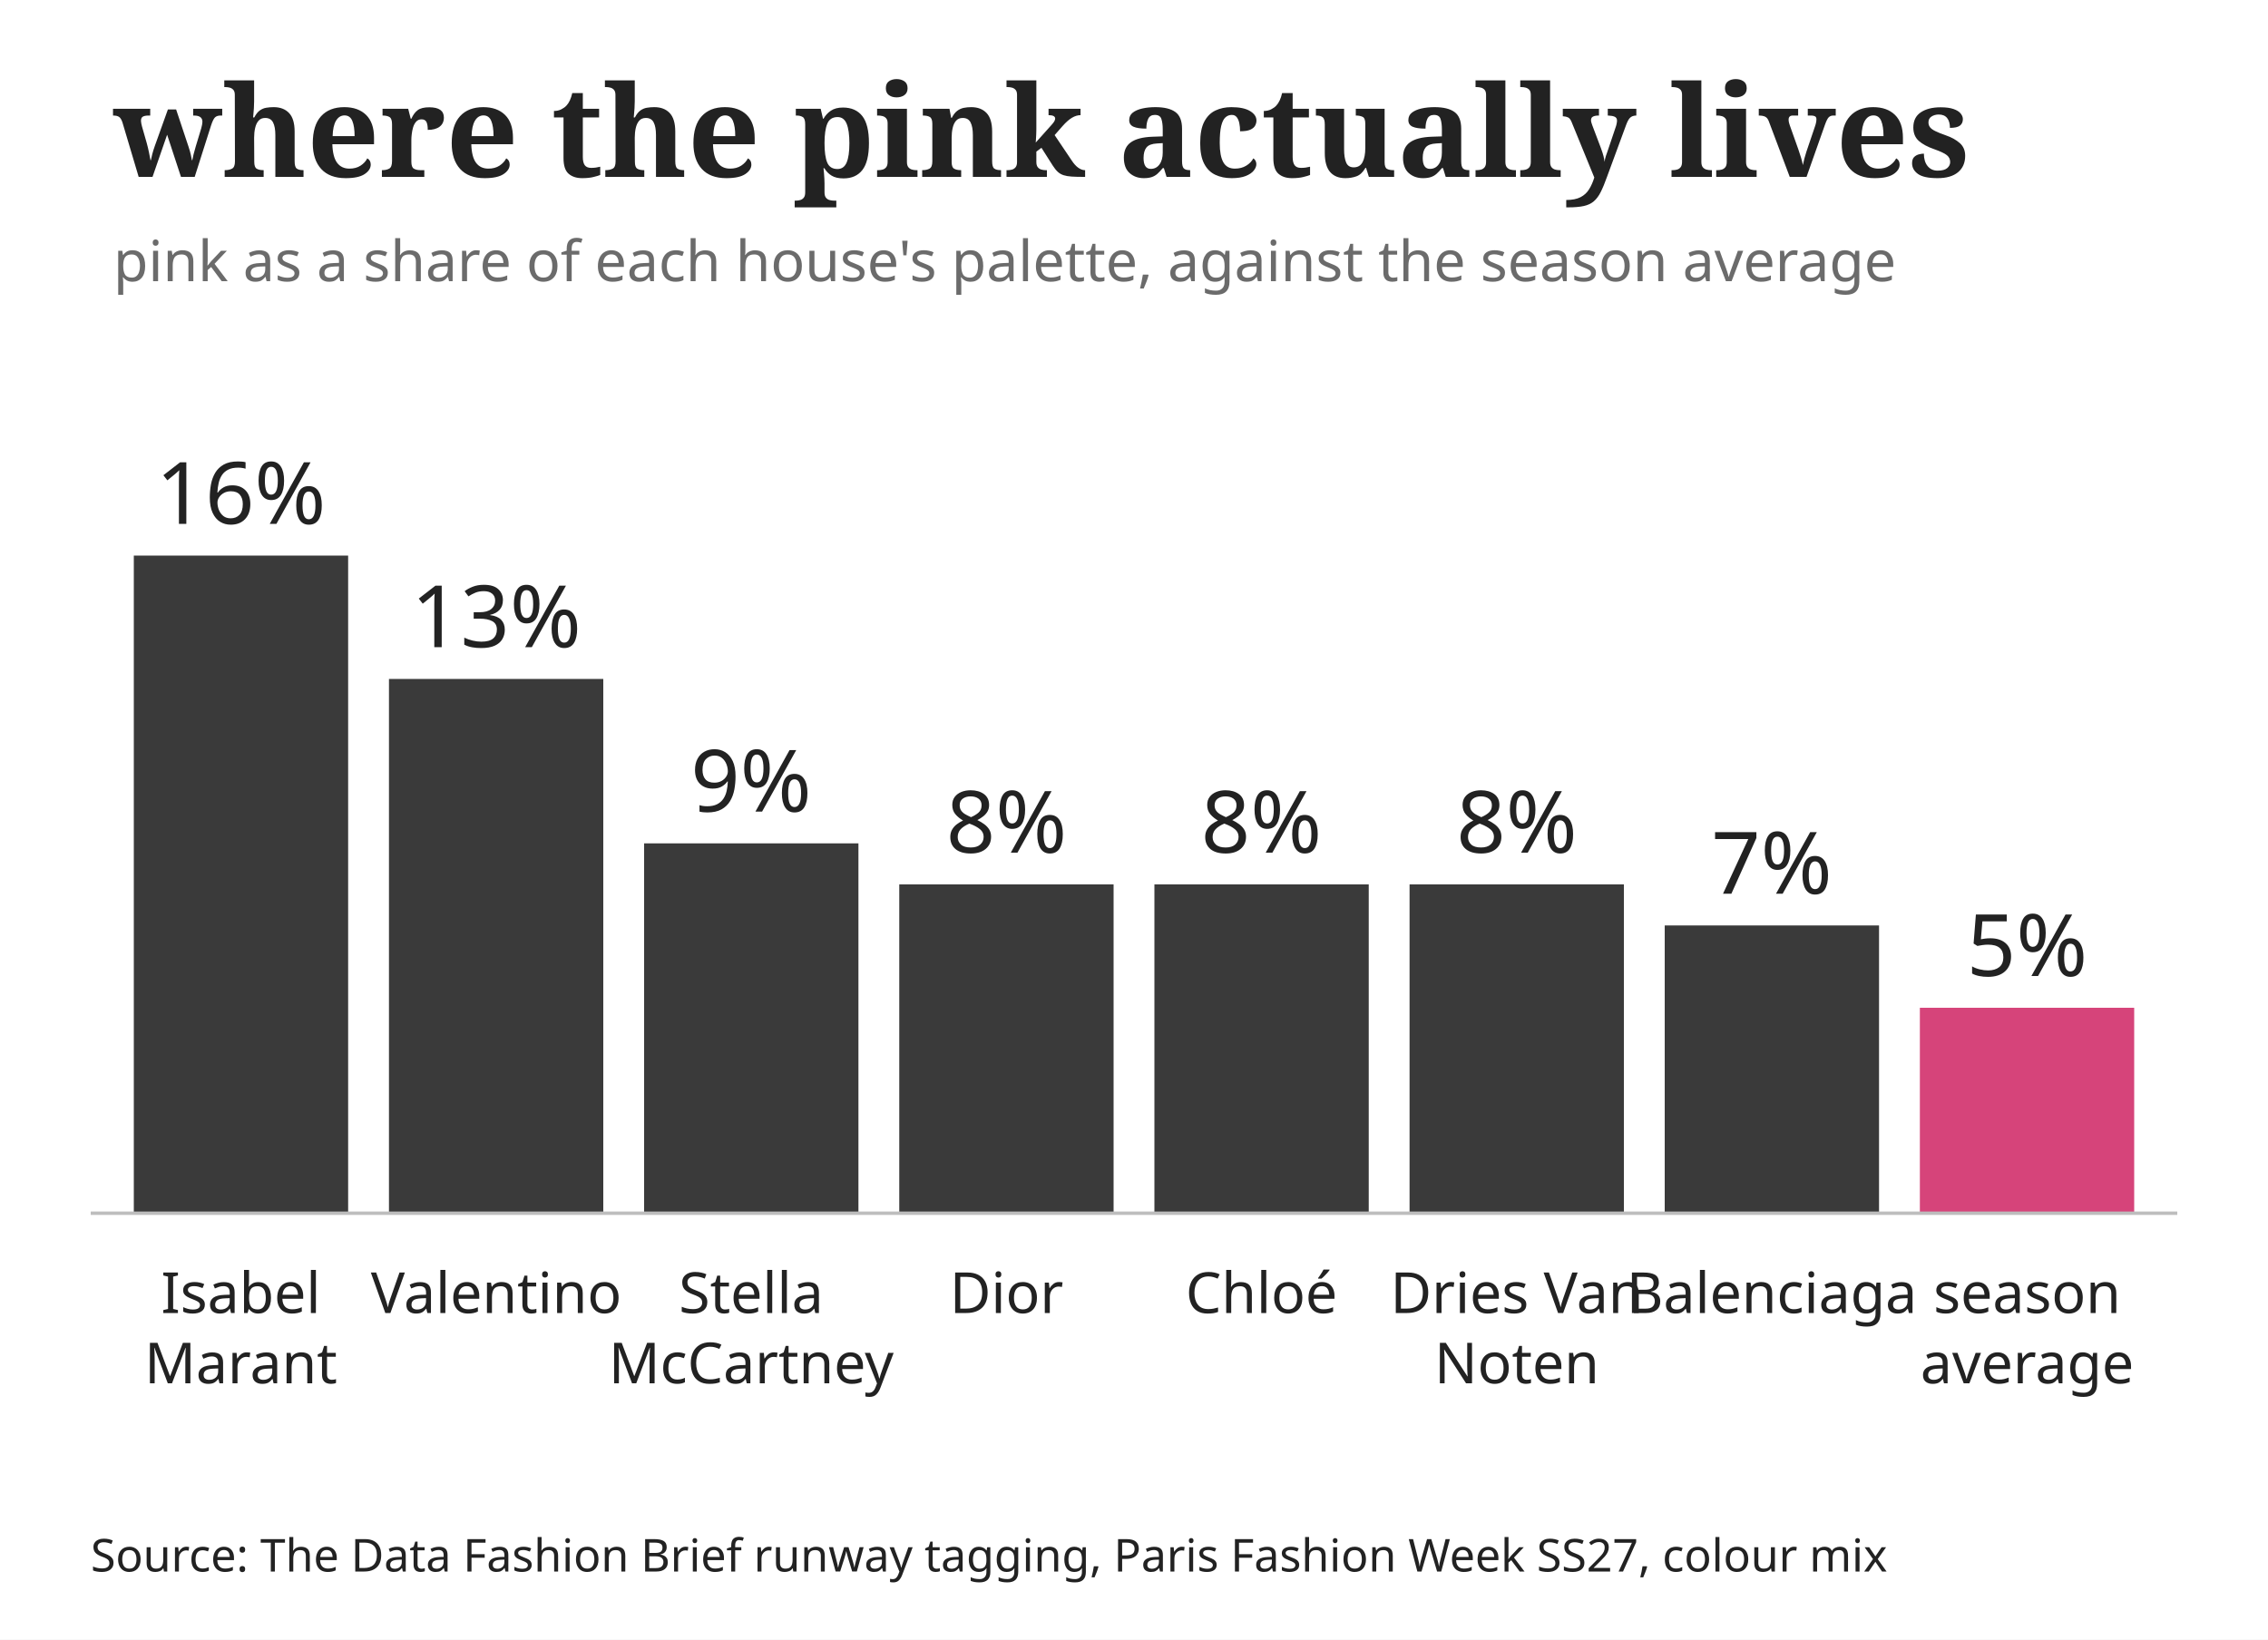
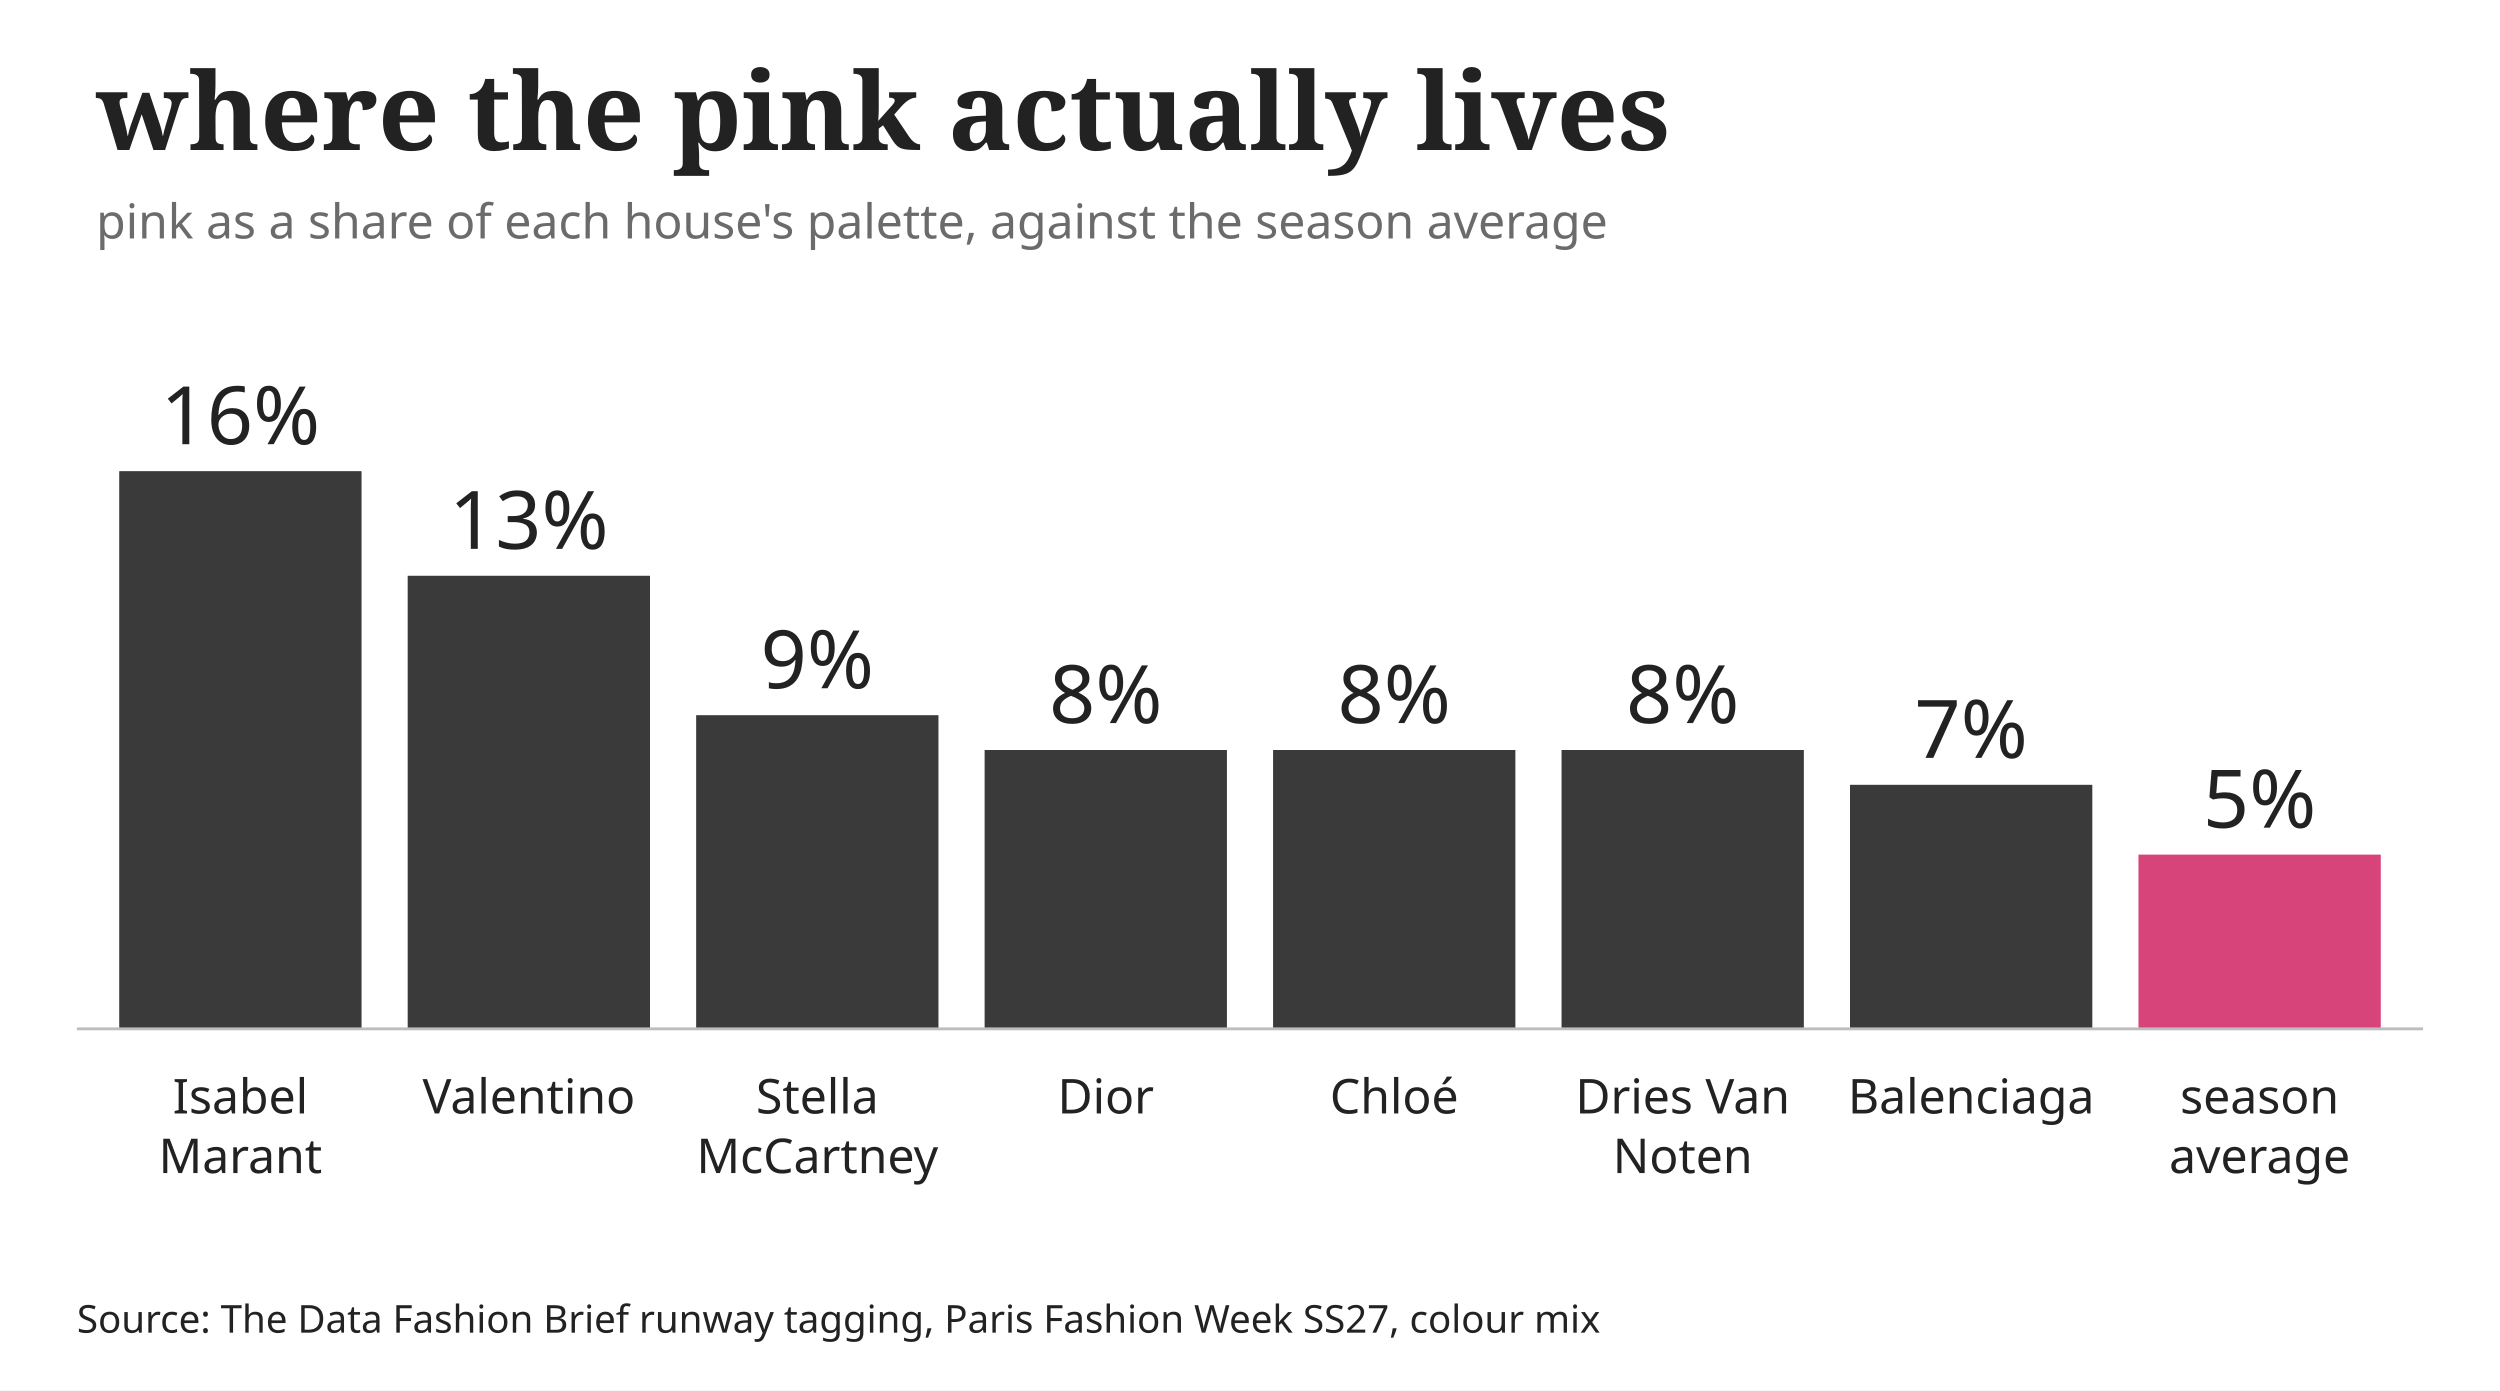
- <svg xmlns="http://www.w3.org/2000/svg" viewBox="0 0 1000 723" width="1000" height="723">
-   <rect width="1000" height="723" fill="#FFFFFF" />
+ <svg xmlns="http://www.w3.org/2000/svg" viewBox="0 0 1300 723" width="1300" height="723">
+   <rect width="1300" height="723" fill="#FFFFFF" />
  <text x="50" y="78" font-family="'Playfair Display', Georgia, serif" font-weight="700" font-size="56" fill="#222222">where the pink actually lives</text>
  <text x="50" y="124" font-family="'Century Gothic', 'Questrial', 'Avenir', sans-serif" font-size="25" fill="#6B6B6B">pink as a share of each house's palette, against the season average</text>
-   <rect x="59.0" y="245.0" width="94.5" height="290.0" fill="#3A3A3A" />
-   <text x="106.2" y="231.0" text-anchor="middle" font-family="'Century Gothic', 'Questrial', 'Avenir', sans-serif" font-size="38" fill="#222222">16%</text>
-   <text x="106.2" y="579" text-anchor="middle" font-family="'Century Gothic', 'Questrial', 'Avenir', sans-serif" font-size="25" fill="#222222">Isabel</text>
-   <text x="106.2" y="610" text-anchor="middle" font-family="'Century Gothic', 'Questrial', 'Avenir', sans-serif" font-size="25" fill="#222222">Marant</text>
-   <rect x="171.5" y="299.4" width="94.5" height="235.6" fill="#3A3A3A" />
-   <text x="218.8" y="285.4" text-anchor="middle" font-family="'Century Gothic', 'Questrial', 'Avenir', sans-serif" font-size="38" fill="#222222">13%</text>
-   <text x="218.8" y="579" text-anchor="middle" font-family="'Century Gothic', 'Questrial', 'Avenir', sans-serif" font-size="25" fill="#222222">Valentino</text>
-   <rect x="284.0" y="371.9" width="94.5" height="163.1" fill="#3A3A3A" />
-   <text x="331.2" y="357.9" text-anchor="middle" font-family="'Century Gothic', 'Questrial', 'Avenir', sans-serif" font-size="38" fill="#222222">9%</text>
-   <text x="331.2" y="579" text-anchor="middle" font-family="'Century Gothic', 'Questrial', 'Avenir', sans-serif" font-size="25" fill="#222222">Stella</text>
-   <text x="331.2" y="610" text-anchor="middle" font-family="'Century Gothic', 'Questrial', 'Avenir', sans-serif" font-size="25" fill="#222222">McCartney</text>
-   <rect x="396.5" y="390.0" width="94.5" height="145.0" fill="#3A3A3A" />
-   <text x="443.8" y="376.0" text-anchor="middle" font-family="'Century Gothic', 'Questrial', 'Avenir', sans-serif" font-size="38" fill="#222222">8%</text>
-   <text x="443.8" y="579" text-anchor="middle" font-family="'Century Gothic', 'Questrial', 'Avenir', sans-serif" font-size="25" fill="#222222">Dior</text>
-   <rect x="509.0" y="390.0" width="94.5" height="145.0" fill="#3A3A3A" />
-   <text x="556.2" y="376.0" text-anchor="middle" font-family="'Century Gothic', 'Questrial', 'Avenir', sans-serif" font-size="38" fill="#222222">8%</text>
-   <text x="556.2" y="579" text-anchor="middle" font-family="'Century Gothic', 'Questrial', 'Avenir', sans-serif" font-size="25" fill="#222222">Chloé</text>
-   <rect x="621.5" y="390.0" width="94.5" height="145.0" fill="#3A3A3A" />
-   <text x="668.8" y="376.0" text-anchor="middle" font-family="'Century Gothic', 'Questrial', 'Avenir', sans-serif" font-size="38" fill="#222222">8%</text>
-   <text x="668.8" y="579" text-anchor="middle" font-family="'Century Gothic', 'Questrial', 'Avenir', sans-serif" font-size="25" fill="#222222">Dries Van</text>
-   <text x="668.8" y="610" text-anchor="middle" font-family="'Century Gothic', 'Questrial', 'Avenir', sans-serif" font-size="25" fill="#222222">Noten</text>
-   <rect x="734.0" y="408.1" width="94.5" height="126.9" fill="#3A3A3A" />
-   <text x="781.2" y="394.1" text-anchor="middle" font-family="'Century Gothic', 'Questrial', 'Avenir', sans-serif" font-size="38" fill="#222222">7%</text>
-   <text x="781.2" y="579" text-anchor="middle" font-family="'Century Gothic', 'Questrial', 'Avenir', sans-serif" font-size="25" fill="#222222">Balenciaga</text>
-   <rect x="846.5" y="444.4" width="94.5" height="90.6" fill="#D6447A" />
-   <text x="893.8" y="430.4" text-anchor="middle" font-family="'Century Gothic', 'Questrial', 'Avenir', sans-serif" font-size="38" fill="#222222">5%</text>
-   <text x="893.8" y="579" text-anchor="middle" font-family="'Century Gothic', 'Questrial', 'Avenir', sans-serif" font-size="25" fill="#222222">season</text>
-   <text x="893.8" y="610" text-anchor="middle" font-family="'Century Gothic', 'Questrial', 'Avenir', sans-serif" font-size="25" fill="#222222">average</text>
-   <line x1="40.0" y1="535" x2="960.0" y2="535" stroke="#BDBDBD" stroke-width="1.5" />
+   <rect x="62.0" y="245.0" width="126.0" height="290.0" fill="#3A3A3A" />
+   <text x="125.0" y="231.0" text-anchor="middle" font-family="'Century Gothic', 'Questrial', 'Avenir', sans-serif" font-size="42" fill="#222222">16%</text>
+   <text x="125.0" y="579" text-anchor="middle" font-family="'Century Gothic', 'Questrial', 'Avenir', sans-serif" font-size="25" fill="#222222">Isabel</text>
+   <text x="125.0" y="610" text-anchor="middle" font-family="'Century Gothic', 'Questrial', 'Avenir', sans-serif" font-size="25" fill="#222222">Marant</text>
+   <rect x="212.0" y="299.4" width="126.0" height="235.6" fill="#3A3A3A" />
+   <text x="275.0" y="285.4" text-anchor="middle" font-family="'Century Gothic', 'Questrial', 'Avenir', sans-serif" font-size="42" fill="#222222">13%</text>
+   <text x="275.0" y="579" text-anchor="middle" font-family="'Century Gothic', 'Questrial', 'Avenir', sans-serif" font-size="25" fill="#222222">Valentino</text>
+   <rect x="362.0" y="371.9" width="126.0" height="163.1" fill="#3A3A3A" />
+   <text x="425.0" y="357.9" text-anchor="middle" font-family="'Century Gothic', 'Questrial', 'Avenir', sans-serif" font-size="42" fill="#222222">9%</text>
+   <text x="425.0" y="579" text-anchor="middle" font-family="'Century Gothic', 'Questrial', 'Avenir', sans-serif" font-size="25" fill="#222222">Stella</text>
+   <text x="425.0" y="610" text-anchor="middle" font-family="'Century Gothic', 'Questrial', 'Avenir', sans-serif" font-size="25" fill="#222222">McCartney</text>
+   <rect x="512.0" y="390.0" width="126.0" height="145.0" fill="#3A3A3A" />
+   <text x="575.0" y="376.0" text-anchor="middle" font-family="'Century Gothic', 'Questrial', 'Avenir', sans-serif" font-size="42" fill="#222222">8%</text>
+   <text x="575.0" y="579" text-anchor="middle" font-family="'Century Gothic', 'Questrial', 'Avenir', sans-serif" font-size="25" fill="#222222">Dior</text>
+   <rect x="662.0" y="390.0" width="126.0" height="145.0" fill="#3A3A3A" />
+   <text x="725.0" y="376.0" text-anchor="middle" font-family="'Century Gothic', 'Questrial', 'Avenir', sans-serif" font-size="42" fill="#222222">8%</text>
+   <text x="725.0" y="579" text-anchor="middle" font-family="'Century Gothic', 'Questrial', 'Avenir', sans-serif" font-size="25" fill="#222222">Chloé</text>
+   <rect x="812.0" y="390.0" width="126.0" height="145.0" fill="#3A3A3A" />
+   <text x="875.0" y="376.0" text-anchor="middle" font-family="'Century Gothic', 'Questrial', 'Avenir', sans-serif" font-size="42" fill="#222222">8%</text>
+   <text x="875.0" y="579" text-anchor="middle" font-family="'Century Gothic', 'Questrial', 'Avenir', sans-serif" font-size="25" fill="#222222">Dries Van</text>
+   <text x="875.0" y="610" text-anchor="middle" font-family="'Century Gothic', 'Questrial', 'Avenir', sans-serif" font-size="25" fill="#222222">Noten</text>
+   <rect x="962.0" y="408.1" width="126.0" height="126.9" fill="#3A3A3A" />
+   <text x="1025.0" y="394.1" text-anchor="middle" font-family="'Century Gothic', 'Questrial', 'Avenir', sans-serif" font-size="42" fill="#222222">7%</text>
+   <text x="1025.0" y="579" text-anchor="middle" font-family="'Century Gothic', 'Questrial', 'Avenir', sans-serif" font-size="25" fill="#222222">Balenciaga</text>
+   <rect x="1112.0" y="444.4" width="126.0" height="90.6" fill="#D6447A" />
+   <text x="1175.0" y="430.4" text-anchor="middle" font-family="'Century Gothic', 'Questrial', 'Avenir', sans-serif" font-size="42" fill="#222222">5%</text>
+   <text x="1175.0" y="579" text-anchor="middle" font-family="'Century Gothic', 'Questrial', 'Avenir', sans-serif" font-size="25" fill="#222222">season</text>
+   <text x="1175.0" y="610" text-anchor="middle" font-family="'Century Gothic', 'Questrial', 'Avenir', sans-serif" font-size="25" fill="#222222">average</text>
+   <line x1="40.0" y1="535" x2="1260.0" y2="535" stroke="#BDBDBD" stroke-width="1.5" />
  <text x="40" y="693" font-family="'Century Gothic', 'Questrial', 'Avenir', sans-serif" font-size="20" fill="#222222">Source: The Data Fashion Brief runway tagging, Paris Fashion Week SS27, colour mix</text>
</svg>
